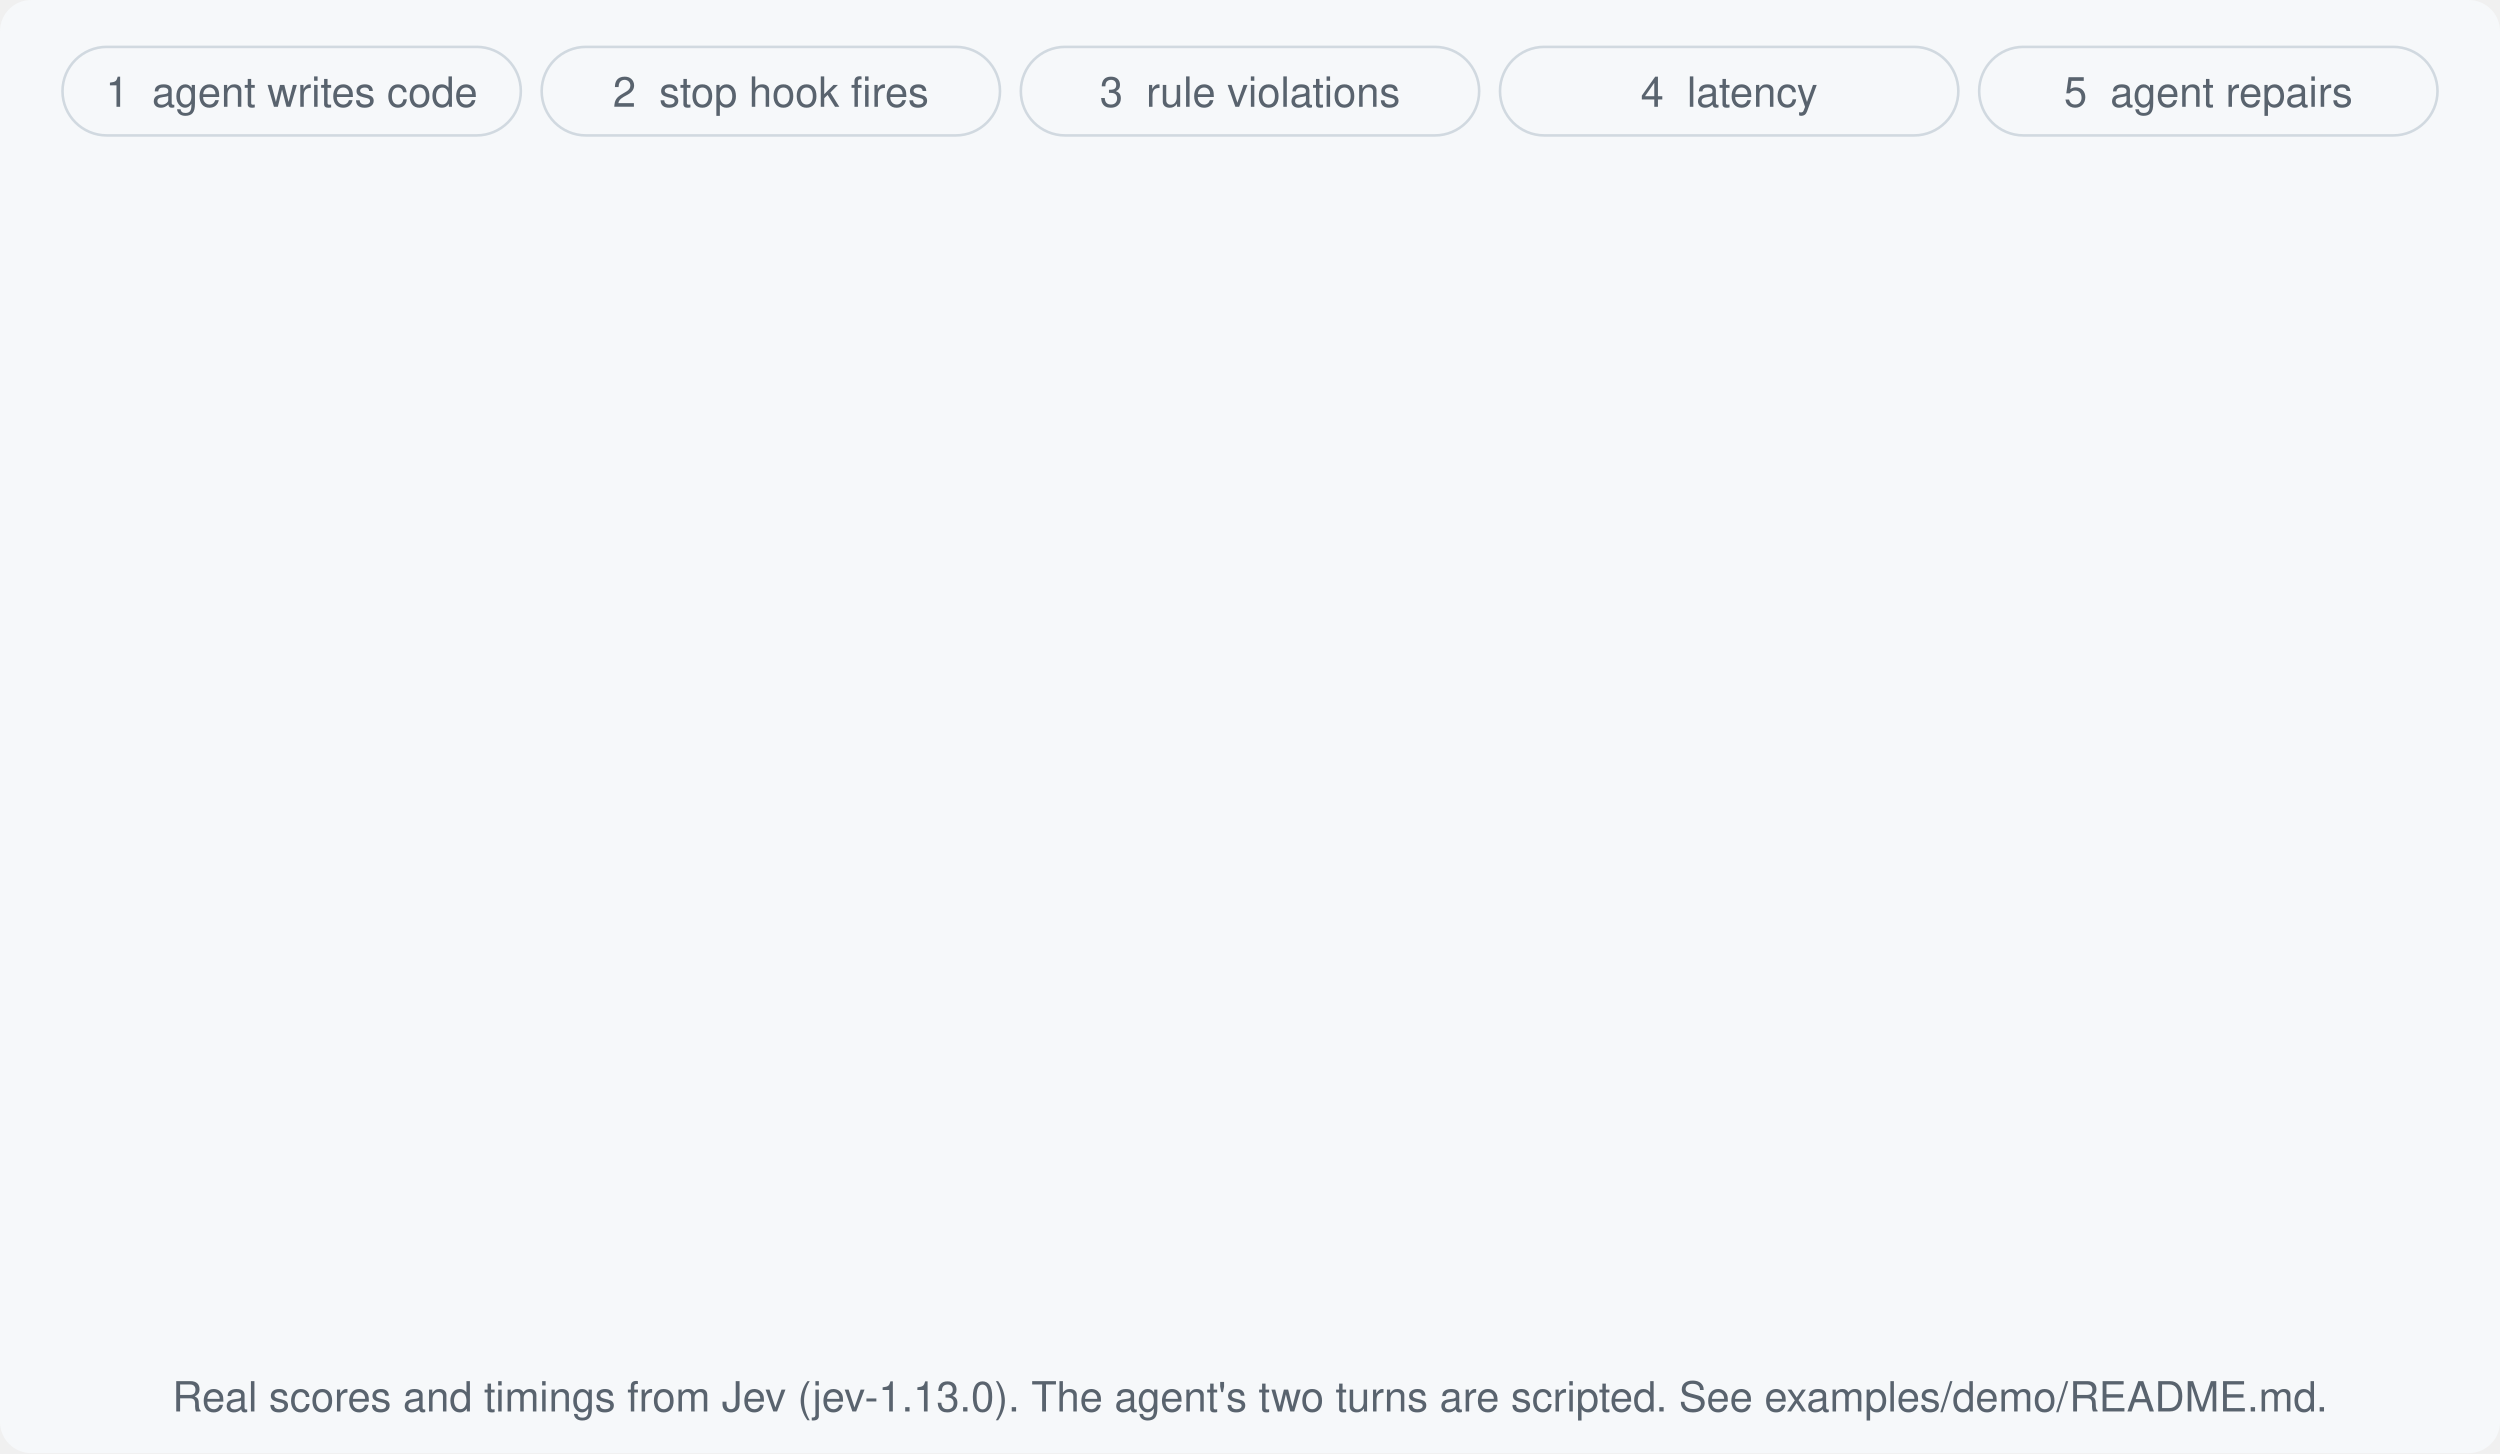
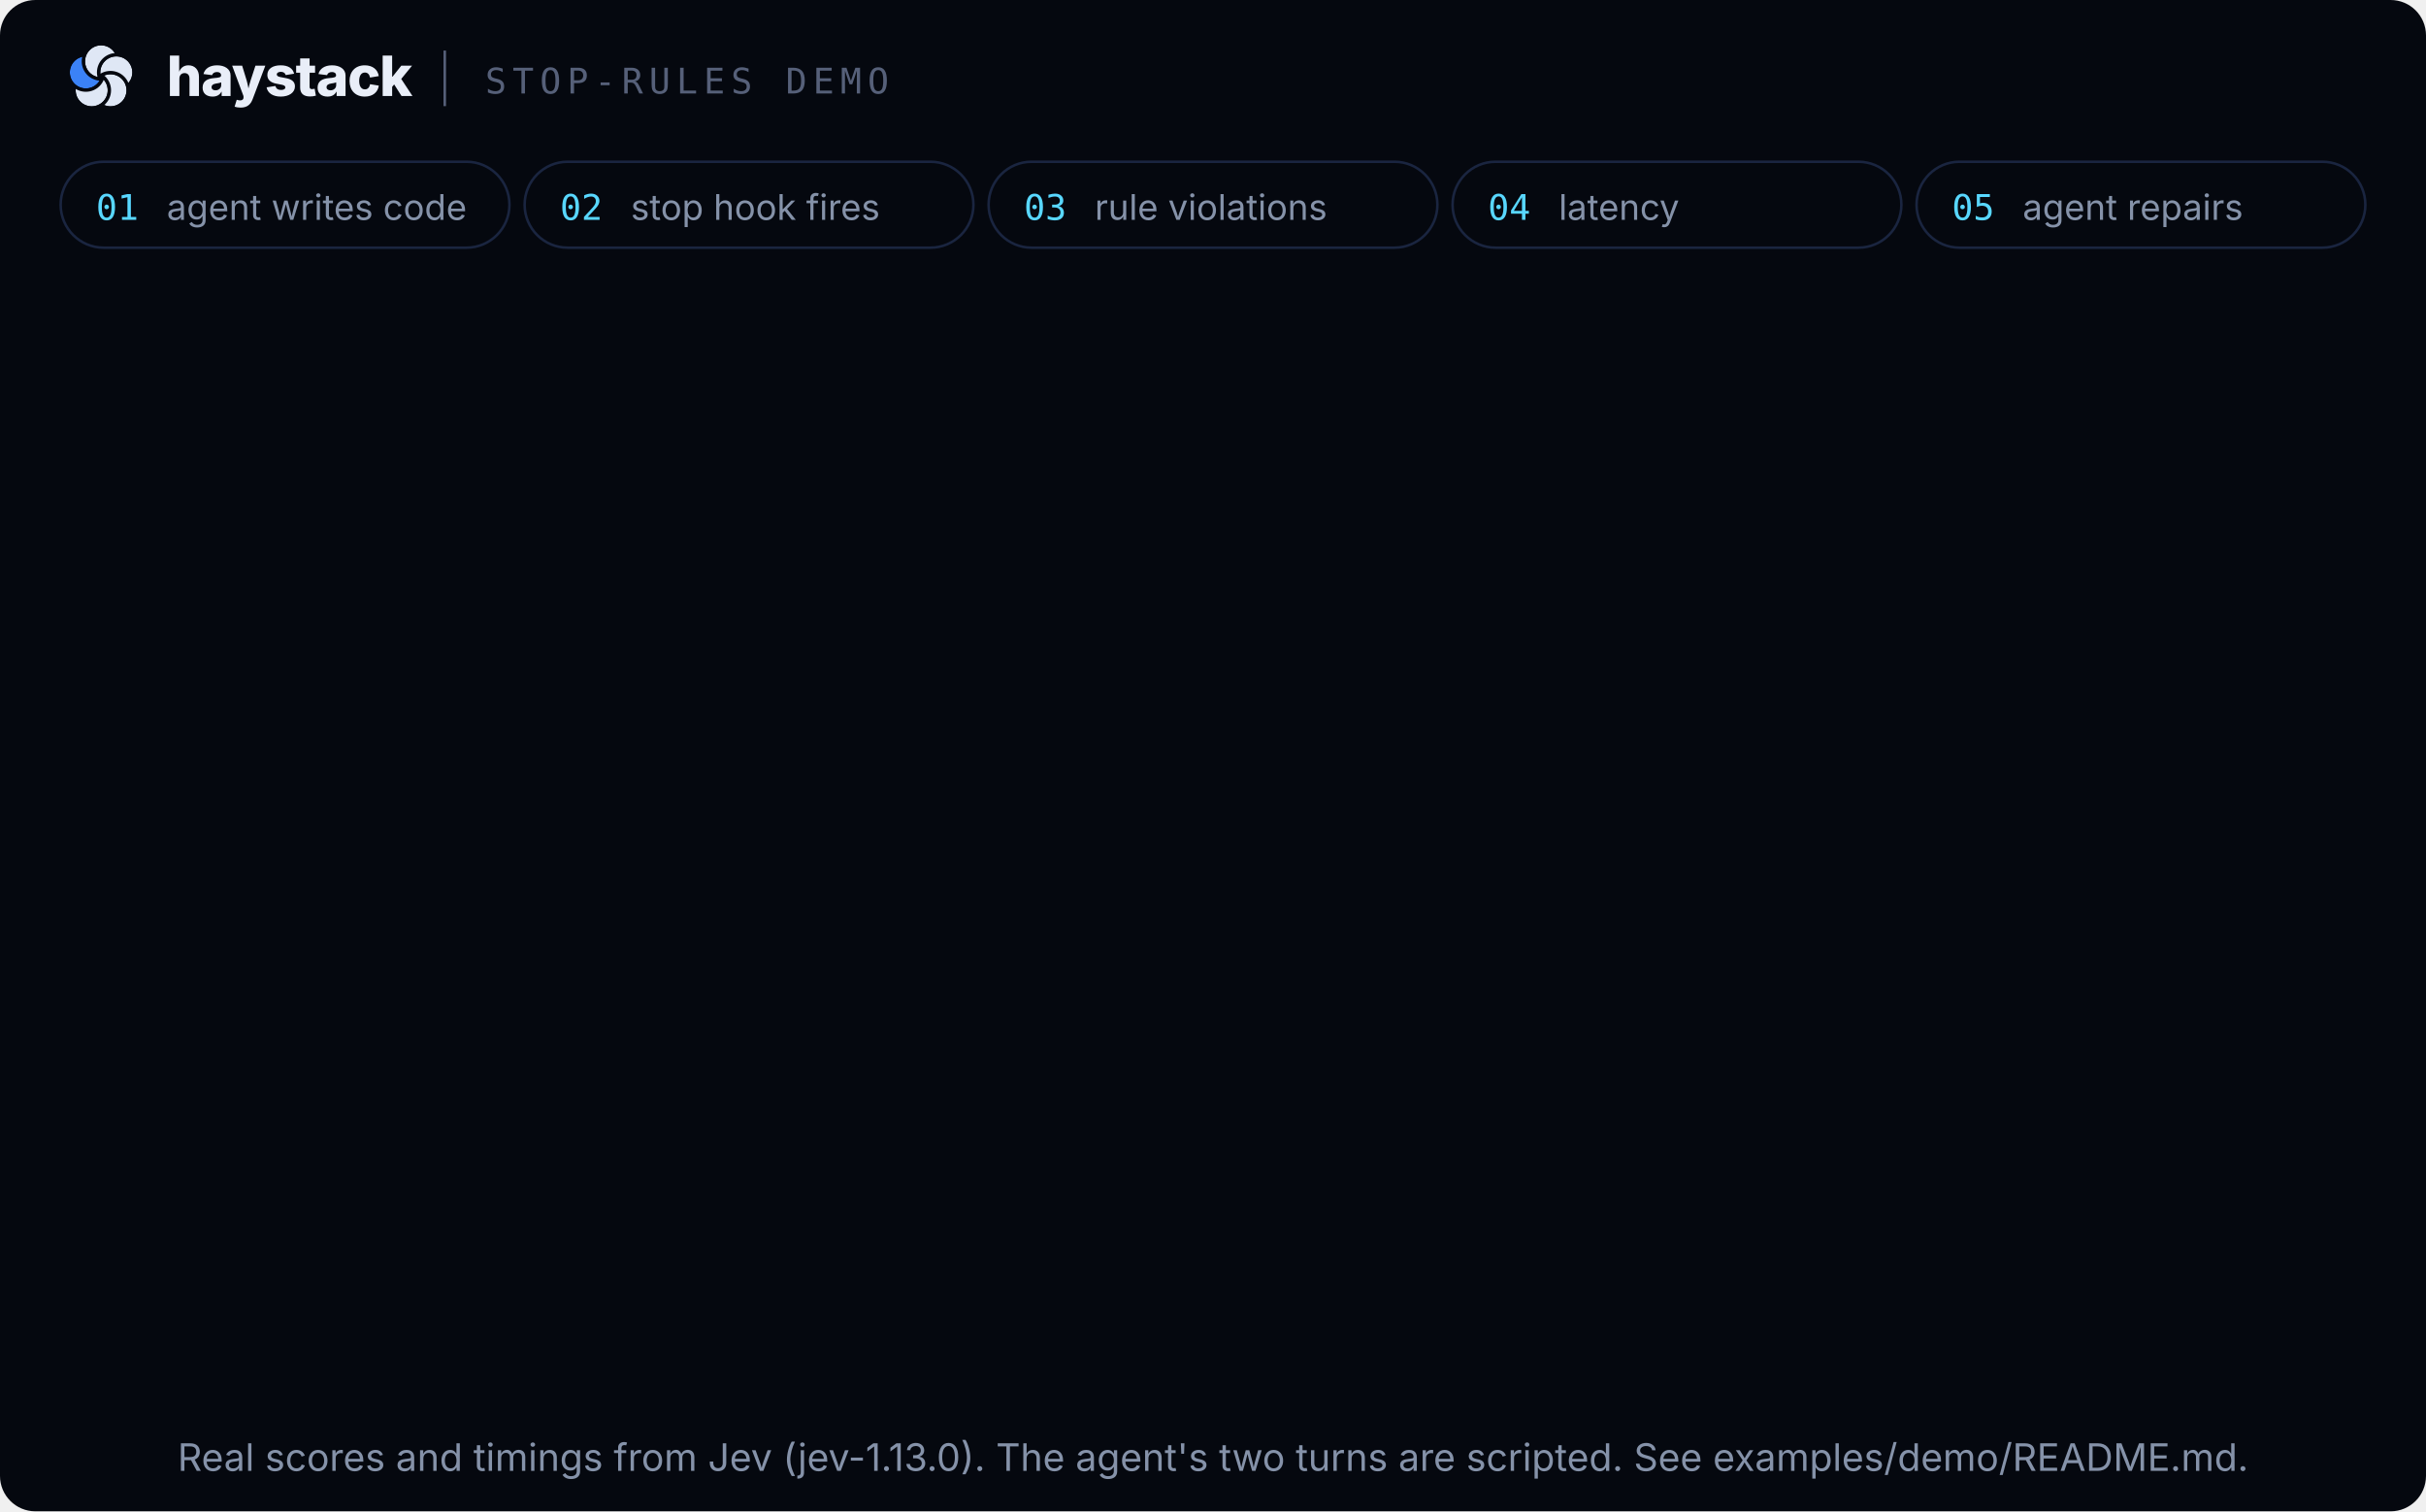
- <svg xmlns="http://www.w3.org/2000/svg" width="960" height="558" viewBox="0 0 960 558" role="img" aria-label="stop-rules in five beats. 1: an agent writes src/user.ts with a direct fetch, a swallowed error and a TODO stub. 2: the agent stops and the stop hook fires. 3: three rules come back broken, scores 0.96, 0.94 and 0.88. 4: that took 0.533 s, the median of 5 measured runs. 5: the agent repairs the code and the check is clean.">
+ <svg xmlns="http://www.w3.org/2000/svg" width="960" height="598" viewBox="0 0 960 598" role="img" aria-label="Haystack stop-rules in five beats. 1: an agent writes src/user.ts with a direct fetch, a swallowed error and a TODO stub. 2: the agent stops and the stop hook fires. 3: three rules come back broken, scores 0.96, 0.94 and 0.88. 4: that took 0.533 s, the median of 5 measured runs. 5: the agent repairs the code and the check is clean.">
  <style>
- .mono{font-family:ui-monospace,SFMono-Regular,Menlo,Consolas,"Liberation Mono",monospace}
- .sans{font-family:-apple-system,BlinkMacSystemFont,"Segoe UI",Helvetica,Arial,sans-serif}
- .card{fill:#f6f8fa}.panel{fill:#ffffff;stroke:#d1d9e0}
- .fg{fill:#1f2328}.muted{fill:#59636e}.bad{fill:#cf222e}.good{fill:#1a7f37}.accent{fill:#0969da}
- .badbg{fill:#ffebe9}.goodbg{fill:#dafbe1}.track{fill:#e6eaef}.barfill{fill:#cf222e}
- .box{fill:#f6f8fa;stroke:#8c959f;stroke-width:1.5}.arrow{stroke:#59636e;stroke-width:2.5}.arrowhead{fill:#59636e}
- .tick{stroke:#59636e}.pill{fill:none;stroke:#d1d9e0}.pillon{fill:#0969da}.pilltxt{fill:#59636e}.pillontxt{fill:#ffffff}
- @media (prefers-color-scheme:dark){
- .card{fill:#0d1117}.panel{fill:#161b22;stroke:#3d444d}
- .fg{fill:#e6edf3}.muted{fill:#9198a1}.bad{fill:#ff7b72}.good{fill:#3fb950}.accent{fill:#58a6ff}
- .badbg{fill:#3c1618}.goodbg{fill:#12261e}.track{fill:#2a313a}.barfill{fill:#ff7b72}
- .box{fill:#0d1117;stroke:#6e7681}.arrow{stroke:#9198a1}.arrowhead{fill:#9198a1}
- .tick{stroke:#9198a1}.pill{stroke:#3d444d}.pillon{fill:#1f6feb}.pilltxt{fill:#9198a1}.pillontxt{fill:#ffffff}
- }
+ .display{font-family:"Archivo",-apple-system,BlinkMacSystemFont,"Segoe UI",sans-serif;font-weight:800;letter-spacing:-0.02em}
+ .sans{font-family:"Inter",-apple-system,BlinkMacSystemFont,"Segoe UI",sans-serif;font-weight:400}
+ .strong{font-weight:600}
+ .mono{font-family:"JetBrains Mono",ui-monospace,"SF Mono",Menlo,monospace;font-weight:500;font-variant-ligatures:none}
+ .label{font-family:"JetBrains Mono",ui-monospace,"SF Mono",Menlo,monospace;font-weight:500;letter-spacing:0.17em;fill:#566079}
+ .ground{fill:#05080f}.panel{fill:#0c1220;stroke:#1a2540}
+ .ink{fill:#e9eef8}.muted{fill:#8592a9}.faint{fill:#566079}.cyan{fill:#58d7ff}.blue{fill:#4f8dff}
+ .fail{fill:#ff6a5d}.pass{fill:#46e0a0}.failbg{fill:#ff6a5d;fill-opacity:.12}.passbg{fill:#46e0a0;fill-opacity:.10}
+ .track{fill:#1a2540}.barfill{fill:#4f8dff}.tick{stroke:#566079}
+ .box{fill:#0e1526;stroke:#26334e;stroke-width:1.5}.arrow{stroke:#8592a9;stroke-width:2.5}.arrowhead{fill:#8592a9}
+ .pill{fill:none;stroke:#1a2540}.pillon{fill:#4f8dff;fill-opacity:.14;stroke:#4f8dff}
@keyframes k1{0%,3.750%{opacity:0}4.688%,20.938%{opacity:1}21.875%,100%{opacity:0}}.k1{opacity:0;animation:k1 32.0s linear infinite}@keyframes k2{0%,22.812%{opacity:0}23.750%,33.438%{opacity:1}34.375%,100%{opacity:0}}.k2{opacity:0;animation:k2 32.0s linear infinite}@keyframes k3{0%,25.312%{opacity:0}26.250%,33.438%{opacity:1}34.375%,100%{opacity:0}}.k3{opacity:0;animation:k3 32.0s linear infinite}@keyframes k4{0%,27.812%{opacity:0}28.750%,33.438%{opacity:1}34.375%,100%{opacity:0}}.k4{opacity:0;animation:k4 32.0s linear infinite}@keyframes k5{0%,28.750%{opacity:0}29.688%,33.438%{opacity:1}34.375%,100%{opacity:0}}.k5{opacity:0;animation:k5 32.0s linear infinite}@keyframes k6{0%,28.750%{opacity:0}29.688%,33.438%{opacity:1}34.375%,100%{opacity:0}}.k6{opacity:0;animation:k6 32.0s linear infinite}@keyframes k7{0%,28.750%{opacity:0}29.688%,33.438%{opacity:1}34.375%,100%{opacity:0}}.k7{opacity:0;animation:k7 32.0s linear infinite}@keyframes k8{0%,36.250%{opacity:0}37.188%,58.438%{opacity:1}59.375%,100%{opacity:0}}.k8{opacity:0;animation:k8 32.0s linear infinite}@keyframes k9{0%,38.438%{opacity:0}39.375%,58.438%{opacity:1}59.375%,100%{opacity:0}}.k9{opacity:0;animation:k9 32.0s linear infinite}@keyframes k10{0%,40.625%{opacity:0}41.562%,58.438%{opacity:1}59.375%,100%{opacity:0}}.k10{opacity:0;animation:k10 32.0s linear infinite}@keyframes k11{0%,42.500%{opacity:0}43.438%,58.438%{opacity:1}59.375%,100%{opacity:0}}.k11{opacity:0;animation:k11 32.0s linear infinite}@keyframes k12{0%,62.500%{transform:scaleX(0)}64.166%,100%{transform:scaleX(1)}}.k12{transform-box:fill-box;transform-origin:left center;animation:k12 32.0s linear infinite}@keyframes k13{0%,59.375%{opacity:0}59.375%,62.500%{opacity:1}62.500%,100%{opacity:0}}.k13{opacity:0;animation:k13 32.0s step-end infinite}@keyframes k14{0%,62.500%{opacity:0}62.500%,62.667%{opacity:1}62.667%,100%{opacity:0}}.k14{opacity:0;animation:k14 32.0s step-end infinite}@keyframes k15{0%,62.667%{opacity:0}62.667%,62.833%{opacity:1}62.833%,100%{opacity:0}}.k15{opacity:0;animation:k15 32.0s step-end infinite}@keyframes k16{0%,62.833%{opacity:0}62.833%,63.000%{opacity:1}63.000%,100%{opacity:0}}.k16{opacity:0;animation:k16 32.0s step-end infinite}@keyframes k17{0%,63.000%{opacity:0}63.000%,63.166%{opacity:1}63.166%,100%{opacity:0}}.k17{opacity:0;animation:k17 32.0s step-end infinite}@keyframes k18{0%,63.166%{opacity:0}63.166%,63.333%{opacity:1}63.333%,100%{opacity:0}}.k18{opacity:0;animation:k18 32.0s step-end infinite}@keyframes k19{0%,63.333%{opacity:0}63.333%,63.499%{opacity:1}63.499%,100%{opacity:0}}.k19{opacity:0;animation:k19 32.0s step-end infinite}@keyframes k20{0%,63.499%{opacity:0}63.499%,63.666%{opacity:1}63.666%,100%{opacity:0}}.k20{opacity:0;animation:k20 32.0s step-end infinite}@keyframes k21{0%,63.666%{opacity:0}63.666%,63.833%{opacity:1}63.833%,100%{opacity:0}}.k21{opacity:0;animation:k21 32.0s step-end infinite}@keyframes k22{0%,63.833%{opacity:0}63.833%,63.999%{opacity:1}63.999%,100%{opacity:0}}.k22{opacity:0;animation:k22 32.0s step-end infinite}@keyframes k23{0%,63.999%{opacity:0}63.999%,64.166%{opacity:1}64.166%,100%{opacity:0}}.k23{opacity:0;animation:k23 32.0s step-end infinite}@keyframes k24{0%,64.166%{opacity:0}64.166%,74.063%{opacity:1}74.063%,100%{opacity:0}}.k24{opacity:0;animation:k24 32.0s step-end infinite}@keyframes k25{0%,85.938%{opacity:0}86.875%,99.062%{opacity:1}100%{opacity:0}}.k25{opacity:0;animation:k25 32.0s linear infinite}@keyframes k26{0%,21.094%{opacity:1}21.875%,100%{opacity:0}}.k26{opacity:0;animation:k26 32.0s linear infinite}@keyframes k27{0%,21.875%{opacity:0}22.656%,33.594%{opacity:1}34.375%,100%{opacity:0}}.k27{opacity:0;animation:k27 32.0s linear infinite}@keyframes k28{0%,34.375%{opacity:0}35.156%,58.594%{opacity:1}59.375%,100%{opacity:0}}.k28{opacity:0;animation:k28 32.0s linear infinite}@keyframes k29{0%,59.375%{opacity:0}60.156%,74.219%{opacity:1}75.000%,100%{opacity:0}}.k29{opacity:0;animation:k29 32.0s linear infinite}@keyframes k30{0%,75.000%{opacity:0}75.781%,99.219%{opacity:1}100%{opacity:0}}.k30{opacity:0;animation:k30 32.0s linear infinite}@keyframes k31{0%,20.938%{opacity:1}21.875%,100%{opacity:0}}.k31{opacity:0;animation:k31 32.0s linear infinite}@keyframes k32{0%,21.875%{opacity:0}22.812%,33.438%{opacity:1}34.375%,100%{opacity:0}}.k32{opacity:0;animation:k32 32.0s linear infinite}@keyframes k33{0%,34.375%{opacity:0}35.312%,58.438%{opacity:1}59.375%,100%{opacity:0}}.k33{opacity:0;animation:k33 32.0s linear infinite}@keyframes k34{0%,59.375%{opacity:0}60.312%,74.062%{opacity:1}75.000%,100%{opacity:0}}.k34{opacity:0;animation:k34 32.0s linear infinite}@keyframes k35{0%,75.000%{opacity:0}75.938%,99.062%{opacity:1}100%{opacity:0}}.k35{opacity:0;animation:k35 32.0s linear infinite}</style>
-   <rect width="960" height="558" rx="12" class="card" />
-   <rect x="24.0" y="18" width="176.0" height="34" rx="17" class="pill" />
-   <text x="112.0" y="41" class="pilltxt sans" font-size="16" text-anchor="middle" xml:space="preserve">1  agent writes code</text>
+   <rect width="960" height="598" rx="14" class="ground" />
+   <g transform="translate(24 14) scale(0.6667)">
+     <mask id="hsa1" maskUnits="userSpaceOnUse" x="-64" y="-64" width="176" height="176">
+       <circle cx="24.00" cy="15.41" r="9.50" fill="#fff" />
+       <circle cx="33.04" cy="21.97" r="11.50" fill="#000" />
+     </mask>
+     <circle cx="24.00" cy="15.41" r="9.50" fill="#DFE7F5" mask="url(#hsa1)" />
+     <mask id="hsa2" maskUnits="userSpaceOnUse" x="-64" y="-64" width="176" height="176">
+       <circle cx="33.04" cy="21.97" r="9.50" fill="#fff" />
+       <circle cx="29.58" cy="32.59" r="11.50" fill="#000" />
+     </mask>
+     <circle cx="33.04" cy="21.97" r="9.50" fill="#DFE7F5" mask="url(#hsa2)" />
+     <mask id="hsa3" maskUnits="userSpaceOnUse" x="-64" y="-64" width="176" height="176">
+       <circle cx="29.58" cy="32.59" r="9.50" fill="#fff" />
+       <circle cx="18.42" cy="32.59" r="11.50" fill="#000" />
+     </mask>
+     <circle cx="29.58" cy="32.59" r="9.50" fill="#DFE7F5" mask="url(#hsa3)" />
+     <mask id="hsa4" maskUnits="userSpaceOnUse" x="-64" y="-64" width="176" height="176">
+       <circle cx="18.42" cy="32.59" r="9.50" fill="#fff" />
+       <circle cx="14.96" cy="21.97" r="11.50" fill="#000" />
+     </mask>
+     <circle cx="18.42" cy="32.59" r="9.50" fill="#DFE7F5" mask="url(#hsa4)" />
+     <mask id="hsa5" maskUnits="userSpaceOnUse" x="-64" y="-64" width="176" height="176">
+       <circle cx="14.96" cy="21.97" r="9.50" fill="#fff" />
+       <circle cx="24.00" cy="15.41" r="11.50" fill="#000" />
+     </mask>
+     <circle cx="14.96" cy="21.97" r="9.50" fill="#3B82F6" mask="url(#hsa5)" />
+   </g>
+   <text x="66" y="38" class="display ink" font-size="22" xml:space="preserve">haystack</text>
+   <line x1="176" y1="20" x2="176" y2="42" class="tick" />
+   <text x="192" y="37" class="label" font-size="14" xml:space="preserve">STOP-RULES DEMO</text>
+   <rect x="24.0" y="64" width="177.6" height="34" rx="17" class="pill" />
+   <text x="38.0" y="87" class="mono cyan" font-size="14" xml:space="preserve">01</text>
+   <text x="66.0" y="87" class="sans muted" font-size="14" xml:space="preserve">agent writes code</text>
  <g class="k26">
-     <rect x="24.0" y="18" width="176.0" height="34" rx="17" class="pillon" />
-     <text x="112.0" y="41" class="pillontxt sans" font-size="16" text-anchor="middle" font-weight="600" xml:space="preserve">1  agent writes code</text>
-   </g>
-   <rect x="208.0" y="18" width="176.0" height="34" rx="17" class="pill" />
-   <text x="296.0" y="41" class="pilltxt sans" font-size="16" text-anchor="middle" xml:space="preserve">2  stop hook fires</text>
+     <rect x="24.0" y="64" width="177.6" height="34" rx="17" class="ground" />
+     <rect x="24.0" y="64" width="177.6" height="34" rx="17" class="pillon" />
+     <text x="38.0" y="87" class="mono cyan" font-size="14" xml:space="preserve">01</text>
+     <text x="66.0" y="87" class="sans strong ink" font-size="14" xml:space="preserve">agent writes code</text>
+   </g>
+   <rect x="207.6" y="64" width="177.6" height="34" rx="17" class="pill" />
+   <text x="221.6" y="87" class="mono cyan" font-size="14" xml:space="preserve">02</text>
+   <text x="249.6" y="87" class="sans muted" font-size="14" xml:space="preserve">stop hook fires</text>
  <g class="k27">
-     <rect x="208.0" y="18" width="176.0" height="34" rx="17" class="pillon" />
-     <text x="296.0" y="41" class="pillontxt sans" font-size="16" text-anchor="middle" font-weight="600" xml:space="preserve">2  stop hook fires</text>
-   </g>
-   <rect x="392.0" y="18" width="176.0" height="34" rx="17" class="pill" />
-   <text x="480.0" y="41" class="pilltxt sans" font-size="16" text-anchor="middle" xml:space="preserve">3  rule violations</text>
+     <rect x="207.6" y="64" width="177.6" height="34" rx="17" class="ground" />
+     <rect x="207.6" y="64" width="177.6" height="34" rx="17" class="pillon" />
+     <text x="221.6" y="87" class="mono cyan" font-size="14" xml:space="preserve">02</text>
+     <text x="249.6" y="87" class="sans strong ink" font-size="14" xml:space="preserve">stop hook fires</text>
+   </g>
+   <rect x="391.2" y="64" width="177.6" height="34" rx="17" class="pill" />
+   <text x="405.2" y="87" class="mono cyan" font-size="14" xml:space="preserve">03</text>
+   <text x="433.2" y="87" class="sans muted" font-size="14" xml:space="preserve">rule violations</text>
  <g class="k28">
-     <rect x="392.0" y="18" width="176.0" height="34" rx="17" class="pillon" />
-     <text x="480.0" y="41" class="pillontxt sans" font-size="16" text-anchor="middle" font-weight="600" xml:space="preserve">3  rule violations</text>
-   </g>
-   <rect x="576.0" y="18" width="176.0" height="34" rx="17" class="pill" />
-   <text x="664.0" y="41" class="pilltxt sans" font-size="16" text-anchor="middle" xml:space="preserve">4  latency</text>
+     <rect x="391.2" y="64" width="177.6" height="34" rx="17" class="ground" />
+     <rect x="391.2" y="64" width="177.6" height="34" rx="17" class="pillon" />
+     <text x="405.2" y="87" class="mono cyan" font-size="14" xml:space="preserve">03</text>
+     <text x="433.2" y="87" class="sans strong ink" font-size="14" xml:space="preserve">rule violations</text>
+   </g>
+   <rect x="574.8" y="64" width="177.6" height="34" rx="17" class="pill" />
+   <text x="588.8" y="87" class="mono cyan" font-size="14" xml:space="preserve">04</text>
+   <text x="616.8" y="87" class="sans muted" font-size="14" xml:space="preserve">latency</text>
  <g class="k29">
-     <rect x="576.0" y="18" width="176.0" height="34" rx="17" class="pillon" />
-     <text x="664.0" y="41" class="pillontxt sans" font-size="16" text-anchor="middle" font-weight="600" xml:space="preserve">4  latency</text>
-   </g>
-   <rect x="760.0" y="18" width="176.0" height="34" rx="17" class="pill" />
-   <text x="848.0" y="41" class="pilltxt sans" font-size="16" text-anchor="middle" xml:space="preserve">5  agent repairs</text>
+     <rect x="574.8" y="64" width="177.6" height="34" rx="17" class="ground" />
+     <rect x="574.8" y="64" width="177.6" height="34" rx="17" class="pillon" />
+     <text x="588.8" y="87" class="mono cyan" font-size="14" xml:space="preserve">04</text>
+     <text x="616.8" y="87" class="sans strong ink" font-size="14" xml:space="preserve">latency</text>
+   </g>
+   <rect x="758.4" y="64" width="177.6" height="34" rx="17" class="pill" />
+   <text x="772.4" y="87" class="mono cyan" font-size="14" xml:space="preserve">05</text>
+   <text x="800.4" y="87" class="sans muted" font-size="14" xml:space="preserve">agent repairs</text>
  <g class="k30">
-     <rect x="760.0" y="18" width="176.0" height="34" rx="17" class="pillon" />
-     <text x="848.0" y="41" class="pillontxt sans" font-size="16" text-anchor="middle" font-weight="600" xml:space="preserve">5  agent repairs</text>
+     <rect x="758.4" y="64" width="177.6" height="34" rx="17" class="ground" />
+     <rect x="758.4" y="64" width="177.6" height="34" rx="17" class="pillon" />
+     <text x="772.4" y="87" class="mono cyan" font-size="14" xml:space="preserve">05</text>
+     <text x="800.4" y="87" class="sans strong ink" font-size="14" xml:space="preserve">agent repairs</text>
  </g>
  <g class="k31">
-     <rect x="24" y="70" width="912" height="440" rx="10" class="panel" />
-     <text x="52" y="114" class="fg sans" font-size="26" font-weight="700" xml:space="preserve">1.  The agent writes code</text>
-     <g transform="translate(0 134)">
-       <text x="52" y="34" class="muted mono" font-size="18" xml:space="preserve">task</text>
-       <text x="116" y="34" class="fg mono" font-size="20" font-weight="600" xml:space="preserve">Add loadUser and deleteUser to src/user.ts</text>
+     <rect x="24" y="114" width="912" height="440" rx="12" class="panel" />
+     <text x="52" y="158" class="mono cyan" font-size="18" xml:space="preserve">01</text>
+     <text x="90" y="159" class="display ink" font-size="27" xml:space="preserve">The agent writes code</text>
+     <g transform="translate(0 178)">
+       <text x="52" y="34" class="label" font-size="14" xml:space="preserve">TASK</text>
+       <text x="116" y="34" class="mono ink" font-size="19" xml:space="preserve">Add loadUser and deleteUser to src/user.ts</text>
      <g class="k1">
-         <text x="52" y="90" class="muted mono" font-size="18" xml:space="preserve"> 9</text>
-         <text x="96" y="90" class="fg mono" font-size="18" xml:space="preserve">export async function loadUser(id: string): Promise&lt;User | null&gt; {</text>
-         <text x="96" y="120" class="muted mono" font-size="18" xml:space="preserve">...</text>
-         <rect x="42" y="129" width="876" height="30" rx="4" class="badbg" />
-         <text x="52" y="150" class="muted mono" font-size="18" xml:space="preserve">11</text>
-         <text x="96" y="150" class="bad mono" font-size="18" xml:space="preserve">    const response = await fetch(`${API}/users/${encodeURIComponent(id)}`);</text>
-         <text x="96" y="180" class="muted mono" font-size="18" xml:space="preserve">...</text>
-         <rect x="42" y="189" width="876" height="30" rx="4" class="badbg" />
-         <text x="52" y="210" class="muted mono" font-size="18" xml:space="preserve">13</text>
-         <text x="96" y="210" class="bad mono" font-size="18" xml:space="preserve">  } catch {</text>
-         <rect x="42" y="219" width="876" height="30" rx="4" class="badbg" />
-         <text x="52" y="240" class="muted mono" font-size="18" xml:space="preserve">14</text>
-         <text x="96" y="240" class="bad mono" font-size="18" xml:space="preserve">    return null;</text>
-         <text x="96" y="270" class="muted mono" font-size="18" xml:space="preserve">...</text>
-         <rect x="42" y="279" width="876" height="30" rx="4" class="badbg" />
-         <text x="52" y="300" class="muted mono" font-size="18" xml:space="preserve">19</text>
-         <text x="96" y="300" class="bad mono" font-size="18" xml:space="preserve">  // TODO: call the API once the delete endpoint is ready</text>
-         <rect x="42" y="309" width="876" height="30" rx="4" class="badbg" />
-         <text x="52" y="330" class="muted mono" font-size="18" xml:space="preserve">20</text>
-         <text x="96" y="330" class="bad mono" font-size="18" xml:space="preserve">  return true;</text>
+         <text x="52" y="90" class="mono faint" font-size="18" xml:space="preserve"> 9</text>
+         <text x="96" y="90" class="mono ink" font-size="18" xml:space="preserve">export async function loadUser(id: string): Promise&lt;User | null&gt; {</text>
+         <text x="96" y="120" class="mono faint" font-size="18" xml:space="preserve">...</text>
+         <rect x="42" y="129" width="876" height="30" rx="4" class="failbg" />
+         <text x="52" y="150" class="mono faint" font-size="18" xml:space="preserve">11</text>
+         <text x="96" y="150" class="mono fail" font-size="18" xml:space="preserve">    const response = await fetch(`${API}/users/${encodeURIComponent(id)}`);</text>
+         <text x="96" y="180" class="mono faint" font-size="18" xml:space="preserve">...</text>
+         <rect x="42" y="189" width="876" height="30" rx="4" class="failbg" />
+         <text x="52" y="210" class="mono faint" font-size="18" xml:space="preserve">13</text>
+         <text x="96" y="210" class="mono fail" font-size="18" xml:space="preserve">  } catch {</text>
+         <rect x="42" y="219" width="876" height="30" rx="4" class="failbg" />
+         <text x="52" y="240" class="mono faint" font-size="18" xml:space="preserve">14</text>
+         <text x="96" y="240" class="mono fail" font-size="18" xml:space="preserve">    return null;</text>
+         <text x="96" y="270" class="mono faint" font-size="18" xml:space="preserve">...</text>
+         <rect x="42" y="279" width="876" height="30" rx="4" class="failbg" />
+         <text x="52" y="300" class="mono faint" font-size="18" xml:space="preserve">19</text>
+         <text x="96" y="300" class="mono fail" font-size="18" xml:space="preserve">  // TODO: call the API once the delete endpoint is ready</text>
+         <rect x="42" y="309" width="876" height="30" rx="4" class="failbg" />
+         <text x="52" y="330" class="mono faint" font-size="18" xml:space="preserve">20</text>
+         <text x="96" y="330" class="mono fail" font-size="18" xml:space="preserve">  return true;</text>
      </g>
    </g>
  </g>
  <g class="k32">
-     <rect x="24" y="70" width="912" height="440" rx="10" class="panel" />
-     <text x="52" y="114" class="fg sans" font-size="26" font-weight="700" xml:space="preserve">2.  The agent stops, the stop hook fires</text>
-     <g transform="translate(0 134)">
+     <rect x="24" y="114" width="912" height="440" rx="12" class="panel" />
+     <text x="52" y="158" class="mono cyan" font-size="18" xml:space="preserve">02</text>
+     <text x="90" y="159" class="display ink" font-size="27" xml:space="preserve">The agent stops, the stop hook fires</text>
+     <g transform="translate(0 178)">
      <g class="k2">
        <rect x="50.0" y="70" width="240" height="96" rx="10" class="box" />
-         <text x="170.0" y="110" class="fg sans" font-size="22" text-anchor="middle" font-weight="600" xml:space="preserve">the agent</text>
-         <text x="170.0" y="140" class="muted sans" font-size="18" text-anchor="middle" xml:space="preserve">ends its turn</text>
+         <text x="170.0" y="112" class="display ink" font-size="23" text-anchor="middle" xml:space="preserve">the agent</text>
+         <text x="170.0" y="140" class="sans muted" font-size="17" text-anchor="middle" xml:space="preserve">ends its turn</text>
      </g>
      <g class="k3">
        <line x1="298.0" y1="118.0" x2="348.0" y2="118.0" class="arrow" />
        <path d="M348.0 111.0 L358.0 118.0 L348.0 125.0 Z" class="arrowhead" />
        <rect x="360.0" y="70" width="240" height="96" rx="10" class="box" />
-         <text x="480.0" y="110" class="fg sans" font-size="22" text-anchor="middle" font-weight="600" xml:space="preserve">stop hook</text>
-         <text x="480.0" y="140" class="muted sans" font-size="18" text-anchor="middle" xml:space="preserve">stop-rules</text>
+         <text x="480.0" y="112" class="display ink" font-size="23" text-anchor="middle" xml:space="preserve">stop hook</text>
+         <text x="480.0" y="140" class="sans muted" font-size="17" text-anchor="middle" xml:space="preserve">stop-rules</text>
      </g>
      <g class="k4">
        <line x1="608.0" y1="118.0" x2="658.0" y2="118.0" class="arrow" />
        <path d="M658.0 111.0 L668.0 118.0 L658.0 125.0 Z" class="arrowhead" />
        <rect x="670.0" y="70" width="240" height="96" rx="10" class="box" />
-         <text x="790.0" y="110" class="fg sans" font-size="22" text-anchor="middle" font-weight="600" xml:space="preserve">Jev</text>
-         <text x="790.0" y="140" class="muted sans" font-size="18" text-anchor="middle" xml:space="preserve">3 yes or no questions</text>
+         <text x="790.0" y="112" class="display ink" font-size="23" text-anchor="middle" xml:space="preserve">Jev</text>
+         <text x="790.0" y="140" class="sans muted" font-size="17" text-anchor="middle" xml:space="preserve">3 yes or no questions</text>
      </g>
      <g class="k5">
-         <text x="170.0" y="236" class="accent sans" font-size="22" text-anchor="middle" font-weight="600" xml:space="preserve">1 changed piece</text>
-         <text x="170.0" y="266" class="muted sans" font-size="17" text-anchor="middle" xml:space="preserve">src/user.ts lines 1-21</text>
+         <text x="170.0" y="236" class="sans strong cyan" font-size="21" text-anchor="middle" xml:space="preserve">1 changed piece</text>
+         <text x="170.0" y="266" class="sans muted" font-size="17" text-anchor="middle" xml:space="preserve">src/user.ts lines 1-21</text>
      </g>
      <g class="k6">
-         <text x="480.0" y="236" class="accent sans" font-size="22" text-anchor="middle" font-weight="600" xml:space="preserve">3 rules</text>
-         <text x="480.0" y="266" class="muted sans" font-size="17" text-anchor="middle" xml:space="preserve">from .stop-rules.md</text>
+         <text x="480.0" y="236" class="sans strong cyan" font-size="21" text-anchor="middle" xml:space="preserve">3 rules</text>
+         <text x="480.0" y="266" class="sans muted" font-size="17" text-anchor="middle" xml:space="preserve">from .stop-rules.md</text>
      </g>
      <g class="k7">
-         <text x="790.0" y="236" class="accent sans" font-size="22" text-anchor="middle" font-weight="600" xml:space="preserve">1 request</text>
-         <text x="790.0" y="266" class="muted sans" font-size="17" text-anchor="middle" xml:space="preserve">one score per rule</text>
+         <text x="790.0" y="236" class="sans strong cyan" font-size="21" text-anchor="middle" xml:space="preserve">1 request</text>
+         <text x="790.0" y="266" class="sans muted" font-size="17" text-anchor="middle" xml:space="preserve">one score per rule</text>
      </g>
    </g>
  </g>
  <g class="k33">
-     <rect x="24" y="70" width="912" height="440" rx="10" class="panel" />
-     <text x="52" y="114" class="fg sans" font-size="26" font-weight="700" xml:space="preserve">3.  3 rule violations come back</text>
-     <g transform="translate(0 134)">
-       <text x="52" y="40" class="bad mono" font-size="22" font-weight="700" xml:space="preserve">src/user.ts</text>
-       <text x="204" y="40" class="muted mono" font-size="20" xml:space="preserve">lines 1-21</text>
+     <rect x="24" y="114" width="912" height="440" rx="12" class="panel" />
+     <text x="52" y="158" class="mono cyan" font-size="18" xml:space="preserve">03</text>
+     <text x="90" y="159" class="display ink" font-size="27" xml:space="preserve">3 rule violations come back</text>
+     <g transform="translate(0 178)">
+       <text x="52" y="40" class="mono fail" font-size="22" xml:space="preserve">src/user.ts</text>
+       <text x="224" y="40" class="mono muted" font-size="19" xml:space="preserve">lines 1-21</text>
      <g class="k8">
-         <rect x="42" y="70" width="876" height="58" rx="8" class="badbg" />
-         <text x="60" y="110" class="bad mono" font-size="30" font-weight="700" xml:space="preserve">0.96</text>
-         <text x="162" y="108" class="fg sans" font-size="22" font-weight="600" xml:space="preserve">No TODO stubs presented as finished</text>
+         <rect x="42" y="70" width="876" height="58" rx="8" class="failbg" />
+         <text x="60" y="110" class="mono fail" font-size="30" xml:space="preserve">0.96</text>
+         <text x="162" y="108" class="sans strong ink" font-size="22" xml:space="preserve">No TODO stubs presented as finished</text>
      </g>
      <g class="k9">
-         <rect x="42" y="142" width="876" height="58" rx="8" class="badbg" />
-         <text x="60" y="182" class="bad mono" font-size="30" font-weight="700" xml:space="preserve">0.94</text>
-         <text x="162" y="180" class="fg sans" font-size="22" font-weight="600" xml:space="preserve">Never call fetch directly, use httpGet</text>
+         <rect x="42" y="142" width="876" height="58" rx="8" class="failbg" />
+         <text x="60" y="182" class="mono fail" font-size="30" xml:space="preserve">0.94</text>
+         <text x="162" y="180" class="sans strong ink" font-size="22" xml:space="preserve">Never call fetch directly, use httpGet</text>
      </g>
      <g class="k10">
-         <rect x="42" y="214" width="876" height="58" rx="8" class="badbg" />
-         <text x="60" y="254" class="bad mono" font-size="30" font-weight="700" xml:space="preserve">0.88</text>
-         <text x="162" y="252" class="fg sans" font-size="22" font-weight="600" xml:space="preserve">Do not silently swallow errors</text>
+         <rect x="42" y="214" width="876" height="58" rx="8" class="failbg" />
+         <text x="60" y="254" class="mono fail" font-size="30" xml:space="preserve">0.88</text>
+         <text x="162" y="252" class="sans strong ink" font-size="22" xml:space="preserve">Do not silently swallow errors</text>
      </g>
      <g class="k11">
-         <text x="52" y="320" class="muted sans" font-size="18" xml:space="preserve">0.6 or more counts as broken. The agent gets the full rule and the code.</text>
+         <text x="52" y="320" class="sans muted" font-size="18" xml:space="preserve">0.6 or more counts as broken. The agent gets the full rule and the code.</text>
      </g>
    </g>
  </g>
  <g class="k34">
-     <rect x="24" y="70" width="912" height="440" rx="10" class="panel" />
-     <text x="52" y="114" class="fg sans" font-size="26" font-weight="700" xml:space="preserve">4.  How long that took</text>
-     <g transform="translate(0 134)">
-       <text x="52" y="40" class="fg sans" font-size="20" xml:space="preserve">from the agent stopping to the 3 findings being back</text>
+     <rect x="24" y="114" width="912" height="440" rx="12" class="panel" />
+     <text x="52" y="158" class="mono cyan" font-size="18" xml:space="preserve">04</text>
+     <text x="90" y="159" class="display ink" font-size="27" xml:space="preserve">How long that took</text>
+     <g transform="translate(0 178)">
+       <text x="52" y="40" class="sans ink" font-size="20" xml:space="preserve">from the agent stopping to the 3 findings being back</text>
      <rect x="52" y="100" width="856" height="18" rx="4" class="track" />
      <rect x="52" y="100" width="456.2" height="18" rx="4" class="barfill k12" />
      <line x1="52.0" y1="124" x2="52.0" y2="132" class="tick" />
-       <text x="52" y="154" class="muted sans" font-size="17" text-anchor="start" xml:space="preserve">0 s</text>
+       <text x="52" y="154" class="mono muted" font-size="16" text-anchor="start" xml:space="preserve">0 s</text>
      <line x1="480.0" y1="124" x2="480.0" y2="132" class="tick" />
-       <text x="480.0" y="154" class="muted sans" font-size="17" text-anchor="middle" xml:space="preserve">0.5 s</text>
+       <text x="480.0" y="154" class="mono muted" font-size="16" text-anchor="middle" xml:space="preserve">0.5 s</text>
      <line x1="908.0" y1="124" x2="908.0" y2="132" class="tick" />
-       <text x="908.0" y="154" class="muted sans" font-size="17" text-anchor="end" xml:space="preserve">1 s</text>
+       <text x="908.0" y="154" class="mono muted" font-size="16" text-anchor="end" xml:space="preserve">1 s</text>
      <g class="k13">
-         <text x="52" y="250" class="fg mono" font-size="76" font-weight="700" xml:space="preserve">0.000 s</text>
+         <text x="52" y="250" class="mono ink" font-size="76" xml:space="preserve">0.000 s</text>
      </g>
      <g class="k14">
-         <text x="52" y="250" class="fg mono" font-size="76" font-weight="700" xml:space="preserve">0.000 s</text>
+         <text x="52" y="250" class="mono ink" font-size="76" xml:space="preserve">0.000 s</text>
      </g>
      <g class="k15">
-         <text x="52" y="250" class="fg mono" font-size="76" font-weight="700" xml:space="preserve">0.053 s</text>
+         <text x="52" y="250" class="mono ink" font-size="76" xml:space="preserve">0.053 s</text>
      </g>
      <g class="k16">
-         <text x="52" y="250" class="fg mono" font-size="76" font-weight="700" xml:space="preserve">0.107 s</text>
+         <text x="52" y="250" class="mono ink" font-size="76" xml:space="preserve">0.107 s</text>
      </g>
      <g class="k17">
-         <text x="52" y="250" class="fg mono" font-size="76" font-weight="700" xml:space="preserve">0.160 s</text>
+         <text x="52" y="250" class="mono ink" font-size="76" xml:space="preserve">0.160 s</text>
      </g>
      <g class="k18">
-         <text x="52" y="250" class="fg mono" font-size="76" font-weight="700" xml:space="preserve">0.213 s</text>
+         <text x="52" y="250" class="mono ink" font-size="76" xml:space="preserve">0.213 s</text>
      </g>
      <g class="k19">
-         <text x="52" y="250" class="fg mono" font-size="76" font-weight="700" xml:space="preserve">0.267 s</text>
+         <text x="52" y="250" class="mono ink" font-size="76" xml:space="preserve">0.267 s</text>
      </g>
      <g class="k20">
-         <text x="52" y="250" class="fg mono" font-size="76" font-weight="700" xml:space="preserve">0.320 s</text>
+         <text x="52" y="250" class="mono ink" font-size="76" xml:space="preserve">0.320 s</text>
      </g>
      <g class="k21">
-         <text x="52" y="250" class="fg mono" font-size="76" font-weight="700" xml:space="preserve">0.373 s</text>
+         <text x="52" y="250" class="mono ink" font-size="76" xml:space="preserve">0.373 s</text>
      </g>
      <g class="k22">
-         <text x="52" y="250" class="fg mono" font-size="76" font-weight="700" xml:space="preserve">0.426 s</text>
+         <text x="52" y="250" class="mono ink" font-size="76" xml:space="preserve">0.426 s</text>
      </g>
      <g class="k23">
-         <text x="52" y="250" class="fg mono" font-size="76" font-weight="700" xml:space="preserve">0.480 s</text>
+         <text x="52" y="250" class="mono ink" font-size="76" xml:space="preserve">0.480 s</text>
      </g>
      <g class="k24">
-         <text x="52" y="250" class="accent mono" font-size="76" font-weight="700" xml:space="preserve">0.533 s</text>
-       </g>
-       <text x="442" y="216" class="fg sans" font-size="20" font-weight="600" xml:space="preserve">measured, median of 5 runs</text>
-       <text x="442" y="244" class="muted sans" font-size="18" xml:space="preserve">each run one real Jev call</text>
-       <text x="52" y="320" class="muted sans" font-size="18" xml:space="preserve">runs: 0.490, 0.499, 0.533, 0.540, 0.605 s</text>
-       <text x="52" y="350" class="muted sans" font-size="18" xml:space="preserve">Jev version jev-1.13.0, 22 September 2026</text>
+         <text x="52" y="250" class="mono blue" font-size="76" xml:space="preserve">0.533 s</text>
+       </g>
+       <text x="452" y="216" class="sans strong ink" font-size="20" xml:space="preserve">measured, median of 5 runs</text>
+       <text x="452" y="244" class="sans muted" font-size="18" xml:space="preserve">each run one real Jev call</text>
+       <text x="52" y="320" class="mono muted" font-size="16" xml:space="preserve">runs: 0.490, 0.499, 0.533, 0.540, 0.605 s</text>
+       <text x="52" y="350" class="mono muted" font-size="16" xml:space="preserve">Jev version jev-1.13.0, 22 September 2026</text>
    </g>
  </g>
  <g class="k35">
-     <rect x="24" y="70" width="912" height="440" rx="10" class="panel" />
-     <text x="52" y="114" class="fg sans" font-size="26" font-weight="700" xml:space="preserve">5.  The agent repairs the code</text>
-     <g transform="translate(0 134)">
-       <text x="52" y="34" class="muted mono" font-size="18" xml:space="preserve">fix</text>
-       <text x="116" y="34" class="fg mono" font-size="20" font-weight="600" xml:space="preserve">use httpGet, rethrow the error, write deleteUser</text>
-       <rect x="42" y="69" width="876" height="30" rx="4" class="goodbg" />
-       <text x="52" y="90" class="muted mono" font-size="18" xml:space="preserve">13</text>
-       <text x="96" y="90" class="good mono" font-size="18" xml:space="preserve">    return await httpGet&lt;User&gt;(`${API}/users/${encodeURIComponent(id)}`);</text>
-       <text x="96" y="120" class="muted mono" font-size="18" xml:space="preserve">...</text>
-       <rect x="42" y="129" width="876" height="30" rx="4" class="goodbg" />
-       <text x="52" y="150" class="muted mono" font-size="18" xml:space="preserve">15</text>
-       <text x="96" y="150" class="good mono" font-size="18" xml:space="preserve">    if (error instanceof HttpError &amp;&amp; error.status === 404) return null;</text>
-       <rect x="42" y="159" width="876" height="30" rx="4" class="goodbg" />
-       <text x="52" y="180" class="muted mono" font-size="18" xml:space="preserve">16</text>
-       <text x="96" y="180" class="good mono" font-size="18" xml:space="preserve">    throw error;</text>
-       <text x="96" y="210" class="muted mono" font-size="18" xml:space="preserve">...</text>
-       <rect x="42" y="219" width="876" height="30" rx="4" class="goodbg" />
-       <text x="52" y="240" class="muted mono" font-size="18" xml:space="preserve">21</text>
-       <text x="96" y="240" class="good mono" font-size="18" xml:space="preserve">  await httpDelete(`${API}/users/${encodeURIComponent(id)}`);</text>
+     <rect x="24" y="114" width="912" height="440" rx="12" class="panel" />
+     <text x="52" y="158" class="mono cyan" font-size="18" xml:space="preserve">05</text>
+     <text x="90" y="159" class="display ink" font-size="27" xml:space="preserve">The agent repairs the code</text>
+     <g transform="translate(0 178)">
+       <text x="52" y="34" class="label" font-size="14" xml:space="preserve">FIX</text>
+       <text x="116" y="34" class="mono ink" font-size="19" xml:space="preserve">use httpGet, rethrow the error, write deleteUser</text>
+       <rect x="42" y="69" width="876" height="30" rx="4" class="passbg" />
+       <text x="52" y="90" class="mono faint" font-size="18" xml:space="preserve">13</text>
+       <text x="96" y="90" class="mono pass" font-size="18" xml:space="preserve">    return await httpGet&lt;User&gt;(`${API}/users/${encodeURIComponent(id)}`);</text>
+       <text x="96" y="120" class="mono faint" font-size="18" xml:space="preserve">...</text>
+       <rect x="42" y="129" width="876" height="30" rx="4" class="passbg" />
+       <text x="52" y="150" class="mono faint" font-size="18" xml:space="preserve">15</text>
+       <text x="96" y="150" class="mono pass" font-size="18" xml:space="preserve">    if (error instanceof HttpError &amp;&amp; error.status === 404) return null;</text>
+       <rect x="42" y="159" width="876" height="30" rx="4" class="passbg" />
+       <text x="52" y="180" class="mono faint" font-size="18" xml:space="preserve">16</text>
+       <text x="96" y="180" class="mono pass" font-size="18" xml:space="preserve">    throw error;</text>
+       <text x="96" y="210" class="mono faint" font-size="18" xml:space="preserve">...</text>
+       <rect x="42" y="219" width="876" height="30" rx="4" class="passbg" />
+       <text x="52" y="240" class="mono faint" font-size="18" xml:space="preserve">21</text>
+       <text x="96" y="240" class="mono pass" font-size="18" xml:space="preserve">  await httpDelete(`${API}/users/${encodeURIComponent(id)}`);</text>
      <g class="k25">
-         <text x="52" y="306" class="fg sans" font-size="20" font-weight="600" xml:space="preserve">stop hook again:</text>
-         <text x="228" y="306" class="good sans" font-size="22" font-weight="700" xml:space="preserve">no rule violations</text>
-         <text x="52" y="338" class="muted sans" font-size="18" xml:space="preserve">scores 0.10, 0.07, 0.06, all under 0.6</text>
-       </g>
-     </g>
-   </g>
-   <text x="480.0" y="542" class="muted sans" font-size="16" text-anchor="middle" xml:space="preserve">Real scores and timings from Jev (jev-1.13.0). The agent's two turns are scripted. See examples/demo/README.md.</text>
+         <text x="52" y="306" class="sans strong ink" font-size="20" xml:space="preserve">stop hook again:</text>
+         <text x="232" y="306" class="sans strong pass" font-size="22" xml:space="preserve">no rule violations</text>
+         <text x="52" y="338" class="sans muted" font-size="18" xml:space="preserve">scores 0.10, 0.07, 0.06, all under 0.6</text>
+       </g>
+     </g>
+   </g>
+   <text x="480.0" y="582" class="sans muted" font-size="15" text-anchor="middle" xml:space="preserve">Real scores and timings from Jev (jev-1.13.0). The agent's two turns are scripted. See examples/demo/README.md.</text>
</svg>
